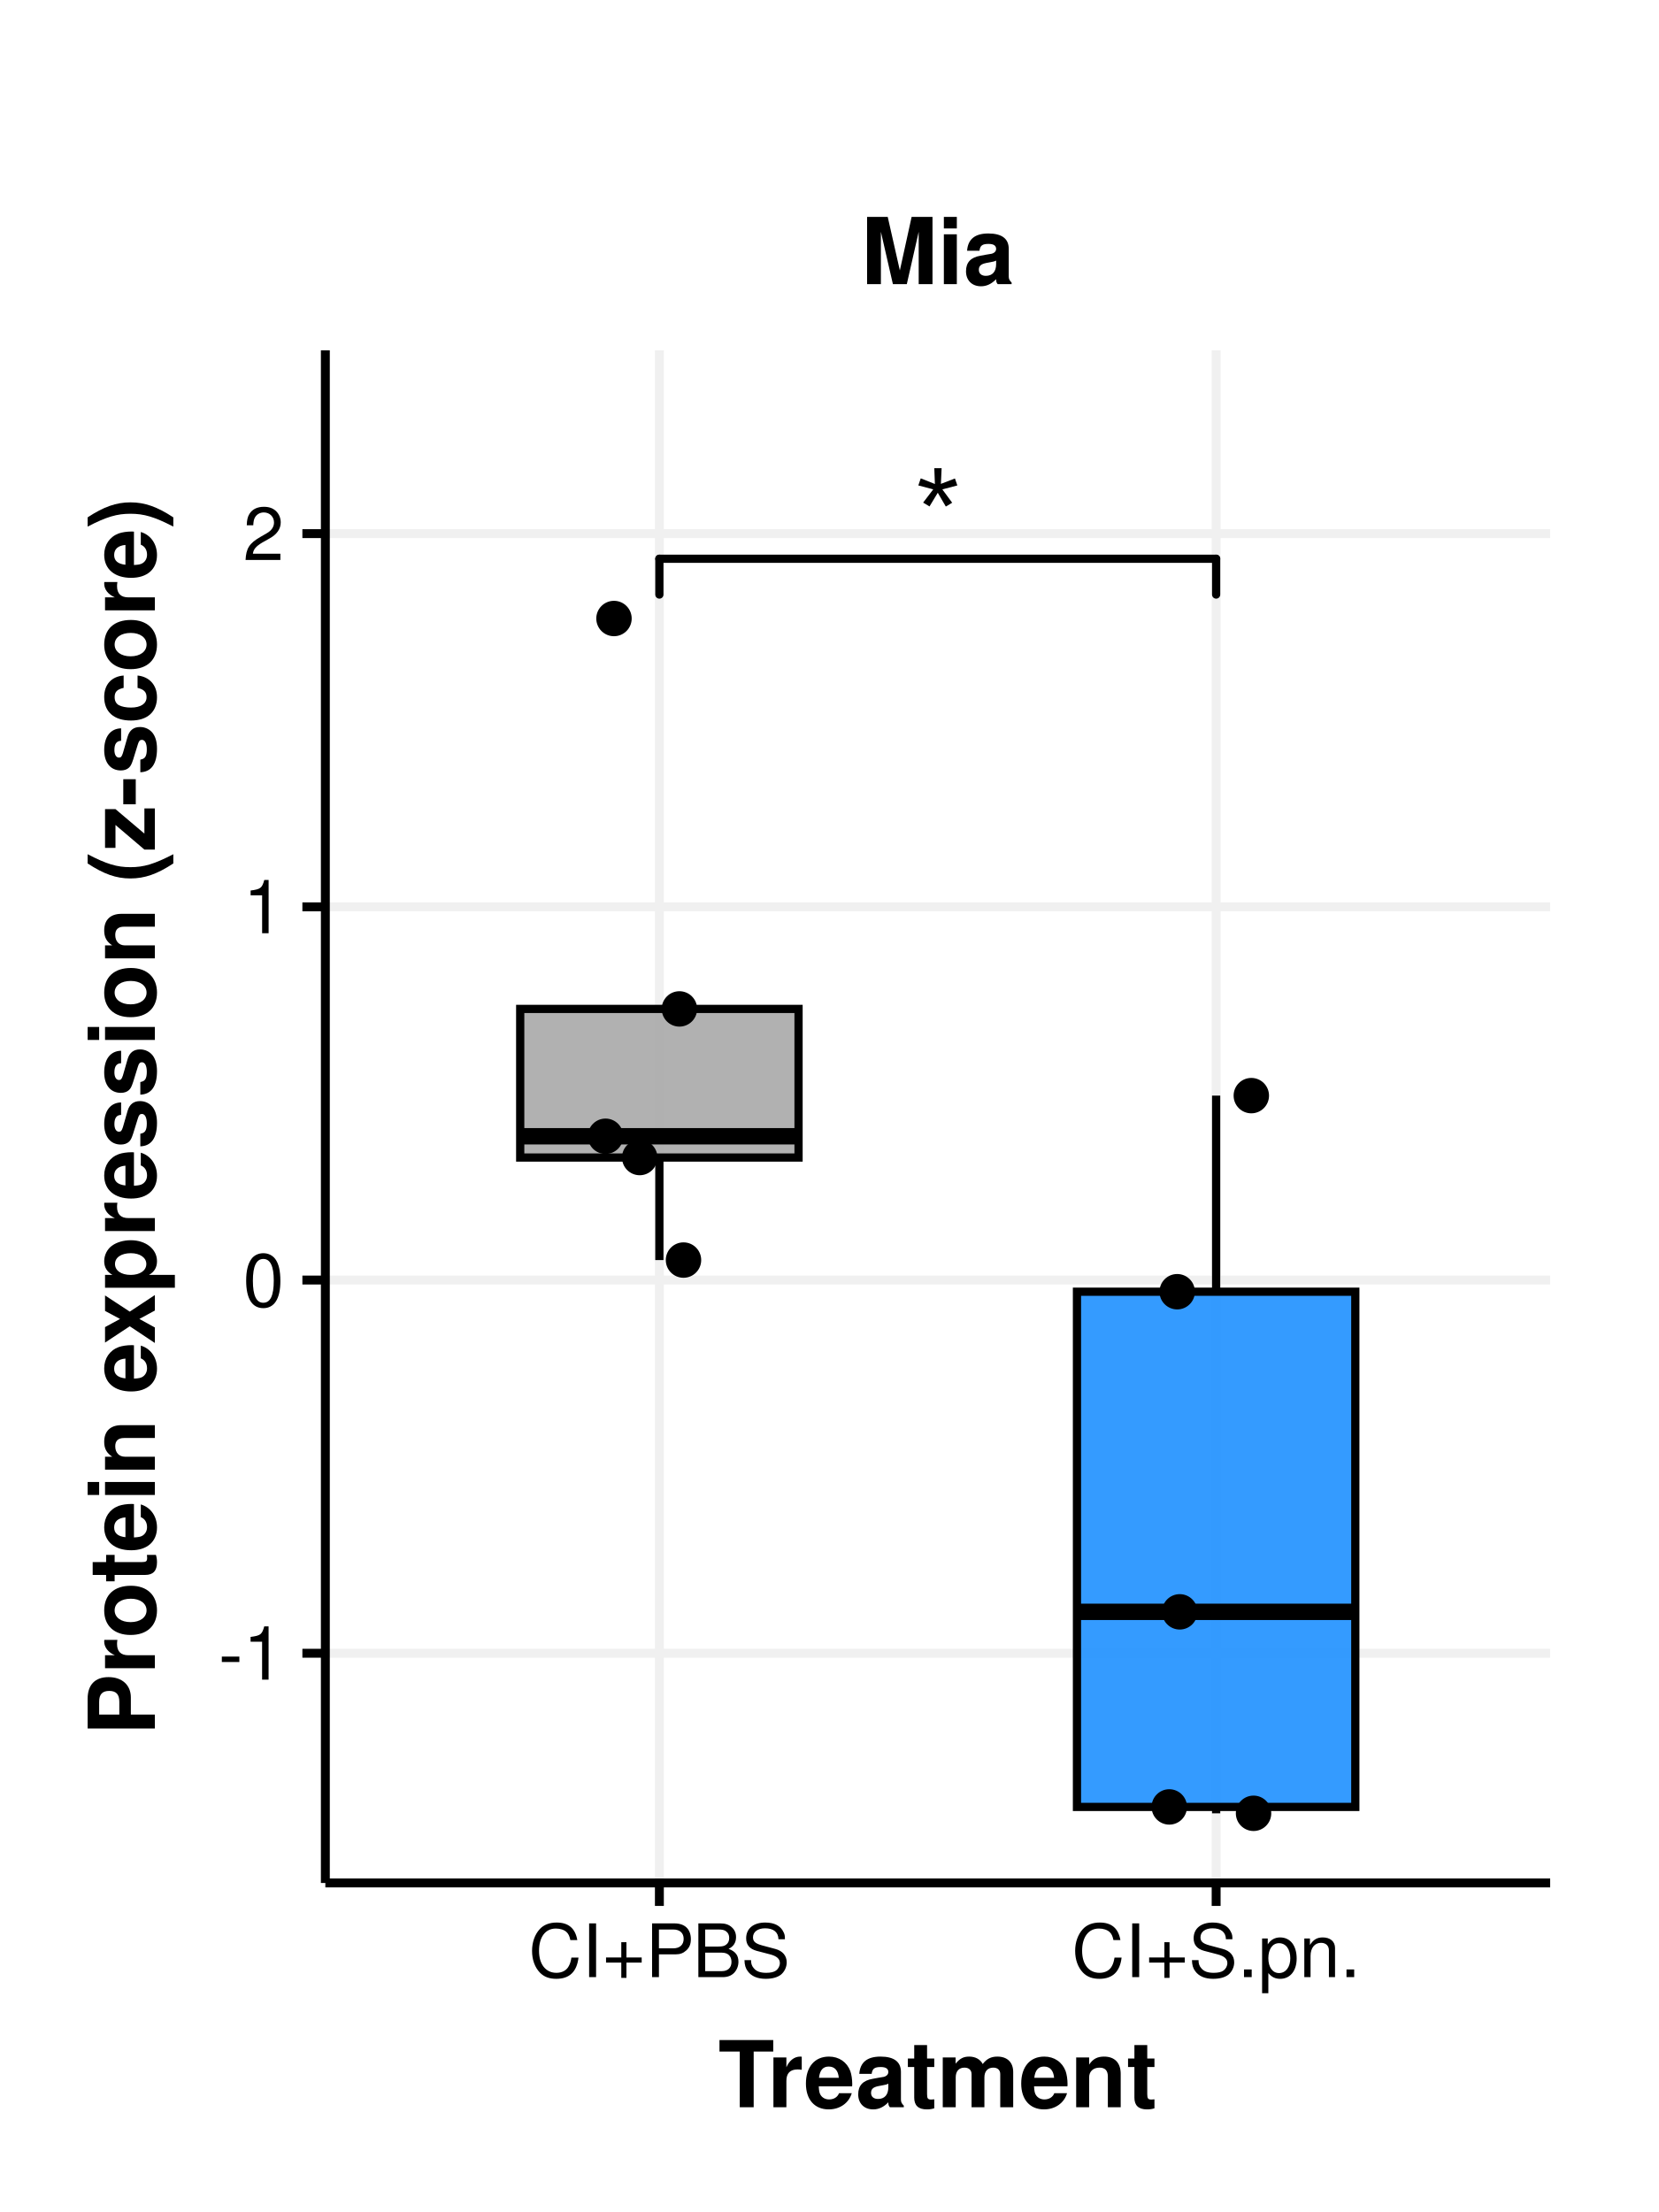
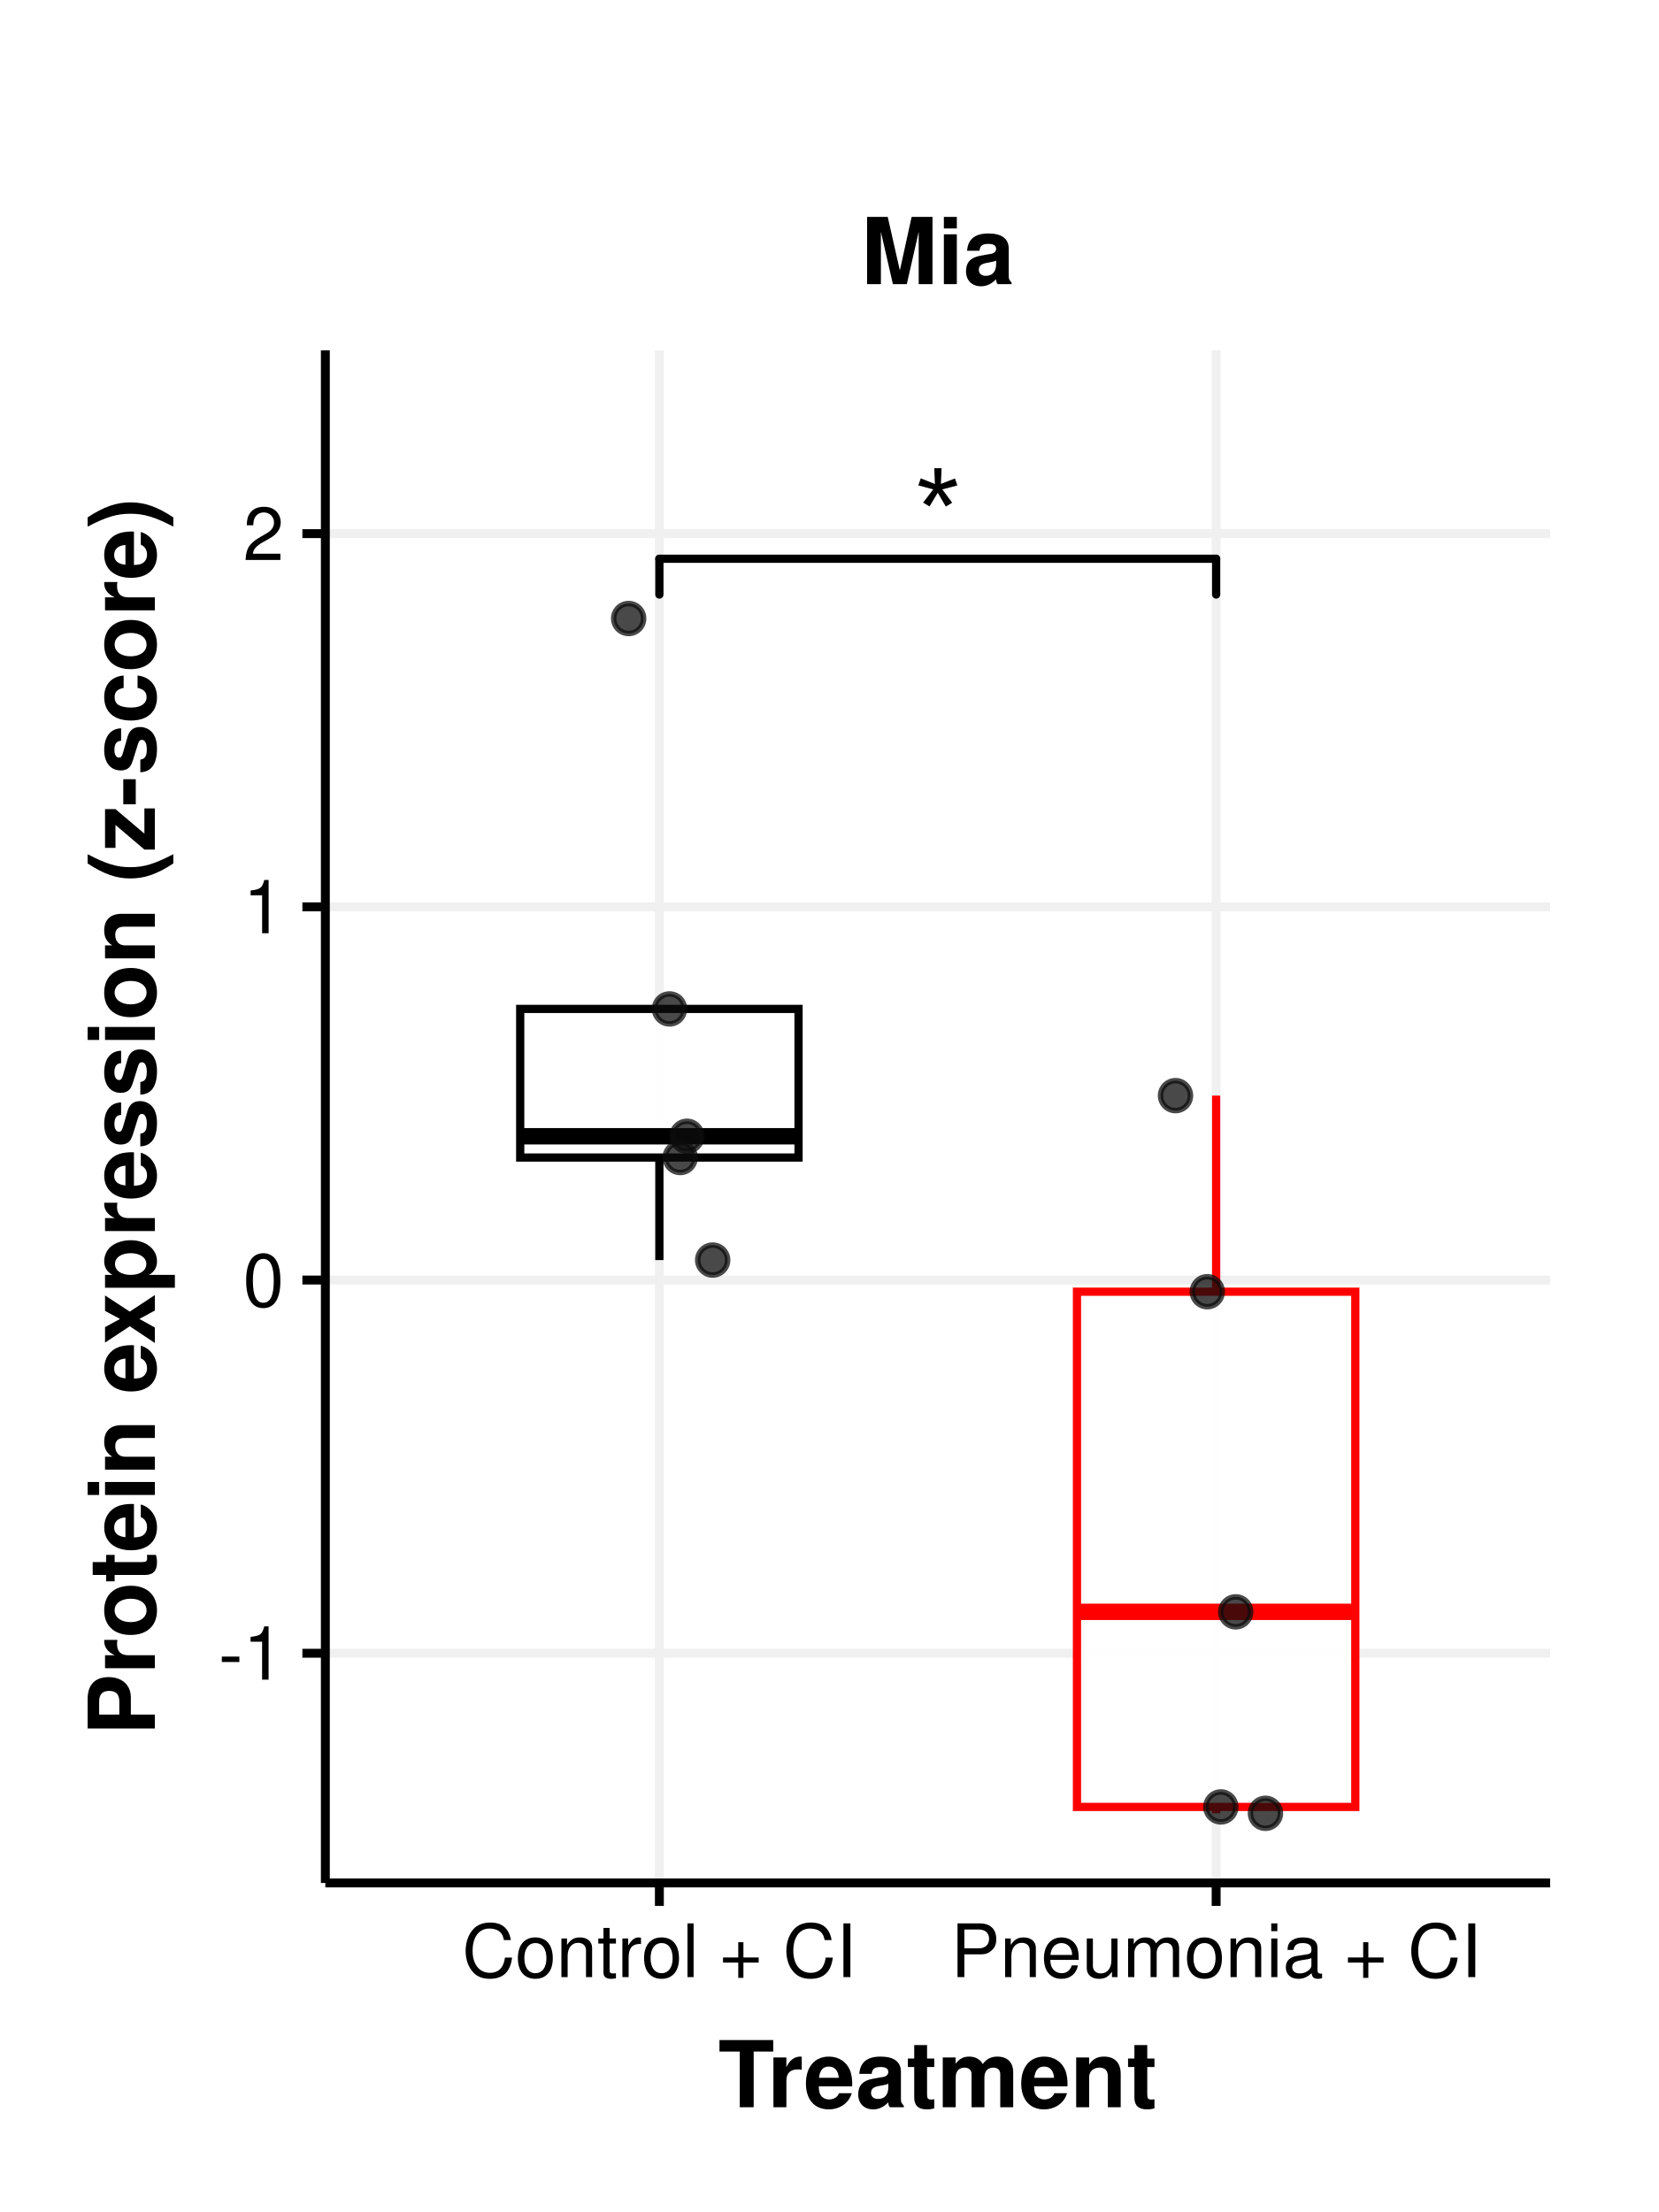
<svg xmlns="http://www.w3.org/2000/svg" class="svglite" width="216.00pt" height="288.00pt" viewBox="0 0 216.00 288.00">
  <defs>
    <style type="text/css">
    .svglite line, .svglite polyline, .svglite polygon, .svglite path, .svglite rect, .svglite circle {
      fill: none;
      stroke: #000000;
      stroke-linecap: round;
      stroke-linejoin: round;
      stroke-miterlimit: 10.00;
    }
    .svglite text {
      white-space: pre;
    }
  </style>
  </defs>
  <rect width="100%" height="100%" style="stroke: none; fill: #FFFFFF;" />
  <defs>
    <clipPath id="cpMC4wMHwyMTYuMDB8MC4wMHwyODguMDA=">
      <rect x="0.00" y="0.00" width="216.00" height="288.00" />
    </clipPath>
  </defs>
  <g clip-path="url(#cpMC4wMHwyMTYuMDB8MC4wMHwyODguMDA=)">
    <rect x="0.00" y="0.00" width="216.00" height="288.00" style="stroke-width: 1.16; stroke: none; fill: #FFFFFF;" />
  </g>
  <defs>
    <clipPath id="cpNDIuMzZ8MjAxLjgzfDQ1LjYxfDI0NS4xNg==">
      <rect x="42.36" y="45.61" width="159.46" height="199.55" />
    </clipPath>
  </defs>
  <g clip-path="url(#cpNDIuMzZ8MjAxLjgzfDQ1LjYxfDI0NS4xNg==)">
    <rect x="42.36" y="45.61" width="159.46" height="199.55" style="stroke-width: 1.16; stroke: none; fill: #FFFFFF;" />
    <polyline points="42.36,215.25 201.83,215.25 " style="stroke-width: 1.16; stroke: #F0F0F0; stroke-linecap: butt;" />
    <polyline points="42.36,166.66 201.83,166.66 " style="stroke-width: 1.16; stroke: #F0F0F0; stroke-linecap: butt;" />
    <polyline points="42.36,118.07 201.83,118.07 " style="stroke-width: 1.16; stroke: #F0F0F0; stroke-linecap: butt;" />
    <polyline points="42.36,69.48 201.83,69.48 " style="stroke-width: 1.16; stroke: #F0F0F0; stroke-linecap: butt;" />
    <polyline points="85.85,245.16 85.85,45.61 " style="stroke-width: 1.16; stroke: #F0F0F0; stroke-linecap: butt;" />
    <polyline points="158.34,245.16 158.34,45.61 " style="stroke-width: 1.16; stroke: #F0F0F0; stroke-linecap: butt;" />
    <text x="122.10" y="70.75" text-anchor="middle" style="font-size: 14.23px; font-family: &quot;Arial&quot;;" textLength="5.54px" lengthAdjust="spacingAndGlyphs">*</text>
    <line x1="85.85" y1="77.41" x2="85.85" y2="72.75" style="stroke-width: 1.07;" />
    <line x1="85.85" y1="72.75" x2="158.34" y2="72.75" style="stroke-width: 1.07;" />
    <line x1="158.34" y1="72.75" x2="158.34" y2="77.41" style="stroke-width: 1.07;" />
    <line x1="85.85" y1="131.36" x2="85.85" y2="131.36" style="stroke-width: 1.07; stroke-linecap: butt;" />
    <line x1="85.85" y1="150.71" x2="85.85" y2="164.06" style="stroke-width: 1.07; stroke-linecap: butt;" />
-     <polygon points="67.73,131.36 67.73,150.71 103.97,150.71 103.97,131.36 67.73,131.36 " style="stroke-width: 1.07; stroke-linecap: butt; stroke-linejoin: miter; fill: #A9A9A9; fill-opacity: 0.90;" />
+     <polygon points="67.73,131.36 67.73,150.71 103.97,150.71 103.97,131.36 67.73,131.36 " style="stroke-width: 1.07; stroke-linecap: butt; stroke-linejoin: miter; fill: #FFFFFF; fill-opacity: 0.90;" />
    <line x1="67.73" y1="147.94" x2="103.97" y2="147.94" style="stroke-width: 2.13; stroke-linecap: butt; stroke-linejoin: miter;" />
-     <line x1="158.34" y1="168.18" x2="158.34" y2="142.65" style="stroke-width: 1.07; stroke-linecap: butt;" />
-     <line x1="158.34" y1="235.26" x2="158.34" y2="236.09" style="stroke-width: 1.07; stroke-linecap: butt;" />
-     <polygon points="140.22,168.18 140.22,235.26 176.46,235.26 176.46,168.18 140.22,168.18 " style="stroke-width: 1.07; stroke-linecap: butt; stroke-linejoin: miter; fill: #1E90FF; fill-opacity: 0.90;" />
-     <line x1="140.22" y1="209.86" x2="176.46" y2="209.86" style="stroke-width: 2.13; stroke-linecap: butt; stroke-linejoin: miter;" />
-     <circle cx="79.94" cy="80.53" r="1.95" style="stroke-width: 0.71; fill: #000000;" />
-     <circle cx="78.84" cy="147.94" r="1.95" style="stroke-width: 0.71; fill: #000000;" />
-     <circle cx="83.29" cy="150.71" r="1.95" style="stroke-width: 0.71; fill: #000000;" />
-     <circle cx="88.99" cy="164.06" r="1.95" style="stroke-width: 0.71; fill: #000000;" />
-     <circle cx="88.46" cy="131.36" r="1.95" style="stroke-width: 0.71; fill: #000000;" />
-     <circle cx="163.21" cy="236.09" r="1.95" style="stroke-width: 0.71; fill: #000000;" />
-     <circle cx="152.24" cy="235.26" r="1.95" style="stroke-width: 0.71; fill: #000000;" />
-     <circle cx="153.60" cy="209.86" r="1.95" style="stroke-width: 0.71; fill: #000000;" />
-     <circle cx="162.92" cy="142.65" r="1.95" style="stroke-width: 0.71; fill: #000000;" />
-     <circle cx="153.27" cy="168.18" r="1.95" style="stroke-width: 0.71; fill: #000000;" />
+     <line x1="158.34" y1="168.18" x2="158.34" y2="142.65" style="stroke-width: 1.07; stroke: #FF0000; stroke-linecap: butt;" />
+     <line x1="158.34" y1="235.26" x2="158.34" y2="236.09" style="stroke-width: 1.07; stroke: #FF0000; stroke-linecap: butt;" />
+     <polygon points="140.22,168.18 140.22,235.26 176.46,235.26 176.46,168.18 140.22,168.18 " style="stroke-width: 1.07; stroke: #FF0000; stroke-linecap: butt; stroke-linejoin: miter; fill: #FFFFFF; fill-opacity: 0.90;" />
+     <line x1="140.22" y1="209.86" x2="176.46" y2="209.86" style="stroke-width: 2.13; stroke: #FF0000; stroke-linecap: butt; stroke-linejoin: miter;" />
+     <circle cx="81.85" cy="80.53" r="1.95" style="stroke-width: 0.71; stroke: #0D0D0D; stroke-opacity: 0.75; fill: #0D0D0D; fill-opacity: 0.75;" />
+     <circle cx="89.44" cy="147.94" r="1.95" style="stroke-width: 0.71; stroke: #0D0D0D; stroke-opacity: 0.75; fill: #0D0D0D; fill-opacity: 0.75;" />
+     <circle cx="88.56" cy="150.71" r="1.95" style="stroke-width: 0.71; stroke: #0D0D0D; stroke-opacity: 0.75; fill: #0D0D0D; fill-opacity: 0.75;" />
+     <circle cx="92.79" cy="164.06" r="1.95" style="stroke-width: 0.71; stroke: #0D0D0D; stroke-opacity: 0.75; fill: #0D0D0D; fill-opacity: 0.75;" />
+     <circle cx="87.17" cy="131.36" r="1.95" style="stroke-width: 0.71; stroke: #0D0D0D; stroke-opacity: 0.75; fill: #0D0D0D; fill-opacity: 0.75;" />
+     <circle cx="164.76" cy="236.09" r="1.95" style="stroke-width: 0.71; stroke: #0D0D0D; stroke-opacity: 0.75; fill: #0D0D0D; fill-opacity: 0.75;" />
+     <circle cx="158.95" cy="235.26" r="1.95" style="stroke-width: 0.71; stroke: #0D0D0D; stroke-opacity: 0.75; fill: #0D0D0D; fill-opacity: 0.75;" />
+     <circle cx="160.89" cy="209.86" r="1.95" style="stroke-width: 0.71; stroke: #0D0D0D; stroke-opacity: 0.75; fill: #0D0D0D; fill-opacity: 0.75;" />
+     <circle cx="153.05" cy="142.65" r="1.95" style="stroke-width: 0.71; stroke: #0D0D0D; stroke-opacity: 0.75; fill: #0D0D0D; fill-opacity: 0.75;" />
+     <circle cx="157.19" cy="168.18" r="1.95" style="stroke-width: 0.71; stroke: #0D0D0D; stroke-opacity: 0.75; fill: #0D0D0D; fill-opacity: 0.75;" />
    <rect x="42.36" y="45.61" width="159.46" height="199.55" style="stroke-width: 1.16; stroke: none;" />
  </g>
  <g clip-path="url(#cpMC4wMHwyMTYuMDB8MC4wMHwyODguMDA=)">
    <polyline points="42.36,245.16 42.36,45.61 " style="stroke-width: 1.16; stroke-linecap: butt;" />
    <text x="36.98" y="218.69" text-anchor="end" style="font-size: 9.60px; font-family: &quot;Helvetica&quot;;" textLength="8.53px" lengthAdjust="spacingAndGlyphs">-1</text>
    <text x="36.98" y="170.10" text-anchor="end" style="font-size: 9.60px; font-family: &quot;Helvetica&quot;;" textLength="5.34px" lengthAdjust="spacingAndGlyphs">0</text>
    <text x="36.98" y="121.51" text-anchor="end" style="font-size: 9.60px; font-family: &quot;Helvetica&quot;;" textLength="5.34px" lengthAdjust="spacingAndGlyphs">1</text>
    <text x="36.98" y="72.92" text-anchor="end" style="font-size: 9.60px; font-family: &quot;Helvetica&quot;;" textLength="5.34px" lengthAdjust="spacingAndGlyphs">2</text>
    <polyline points="39.37,215.25 42.36,215.25 " style="stroke-width: 1.16; stroke-linecap: butt;" />
    <polyline points="39.37,166.66 42.36,166.66 " style="stroke-width: 1.16; stroke-linecap: butt;" />
    <polyline points="39.37,118.07 42.36,118.07 " style="stroke-width: 1.16; stroke-linecap: butt;" />
    <polyline points="39.37,69.48 42.36,69.48 " style="stroke-width: 1.16; stroke-linecap: butt;" />
    <polyline points="42.36,245.16 201.83,245.16 " style="stroke-width: 1.16; stroke-linecap: butt;" />
    <polyline points="85.85,248.15 85.85,245.16 " style="stroke-width: 1.16; stroke-linecap: butt;" />
    <polyline points="158.34,248.15 158.34,245.16 " style="stroke-width: 1.16; stroke-linecap: butt;" />
-     <text x="85.85" y="257.42" text-anchor="middle" style="font-size: 9.60px; font-family: &quot;Helvetica&quot;;" textLength="34.39px" lengthAdjust="spacingAndGlyphs">CI+PBS</text>
-     <text x="158.34" y="257.42" text-anchor="middle" style="font-size: 9.60px; font-family: &quot;Helvetica&quot;;" textLength="37.59px" lengthAdjust="spacingAndGlyphs">CI+S.pn.</text>
+     <text x="85.85" y="257.42" text-anchor="middle" style="font-size: 9.60px; font-family: &quot;Helvetica&quot;;" textLength="51.44px" lengthAdjust="spacingAndGlyphs">Control + CI</text>
+     <text x="158.34" y="257.42" text-anchor="middle" style="font-size: 9.60px; font-family: &quot;Helvetica&quot;;" textLength="69.06px" lengthAdjust="spacingAndGlyphs">Pneumonia + CI</text>
    <text x="122.10" y="274.36" text-anchor="middle" style="font-size: 12.00px; font-weight: bold; font-family: &quot;Helvetica&quot;;" textLength="58.02px" lengthAdjust="spacingAndGlyphs">Treatment</text>
    <text transform="translate(20.16,145.39) rotate(-90)" text-anchor="middle" style="font-size: 12.00px; font-weight: bold; font-family: &quot;Helvetica&quot;;" textLength="161.39px" lengthAdjust="spacingAndGlyphs">Protein expression (z-score)</text>
    <text x="122.10" y="36.99" text-anchor="middle" style="font-size: 12.00px; font-weight: bold; font-family: &quot;Helvetica&quot;;" textLength="20.00px" lengthAdjust="spacingAndGlyphs">Mia</text>
  </g>
</svg>
